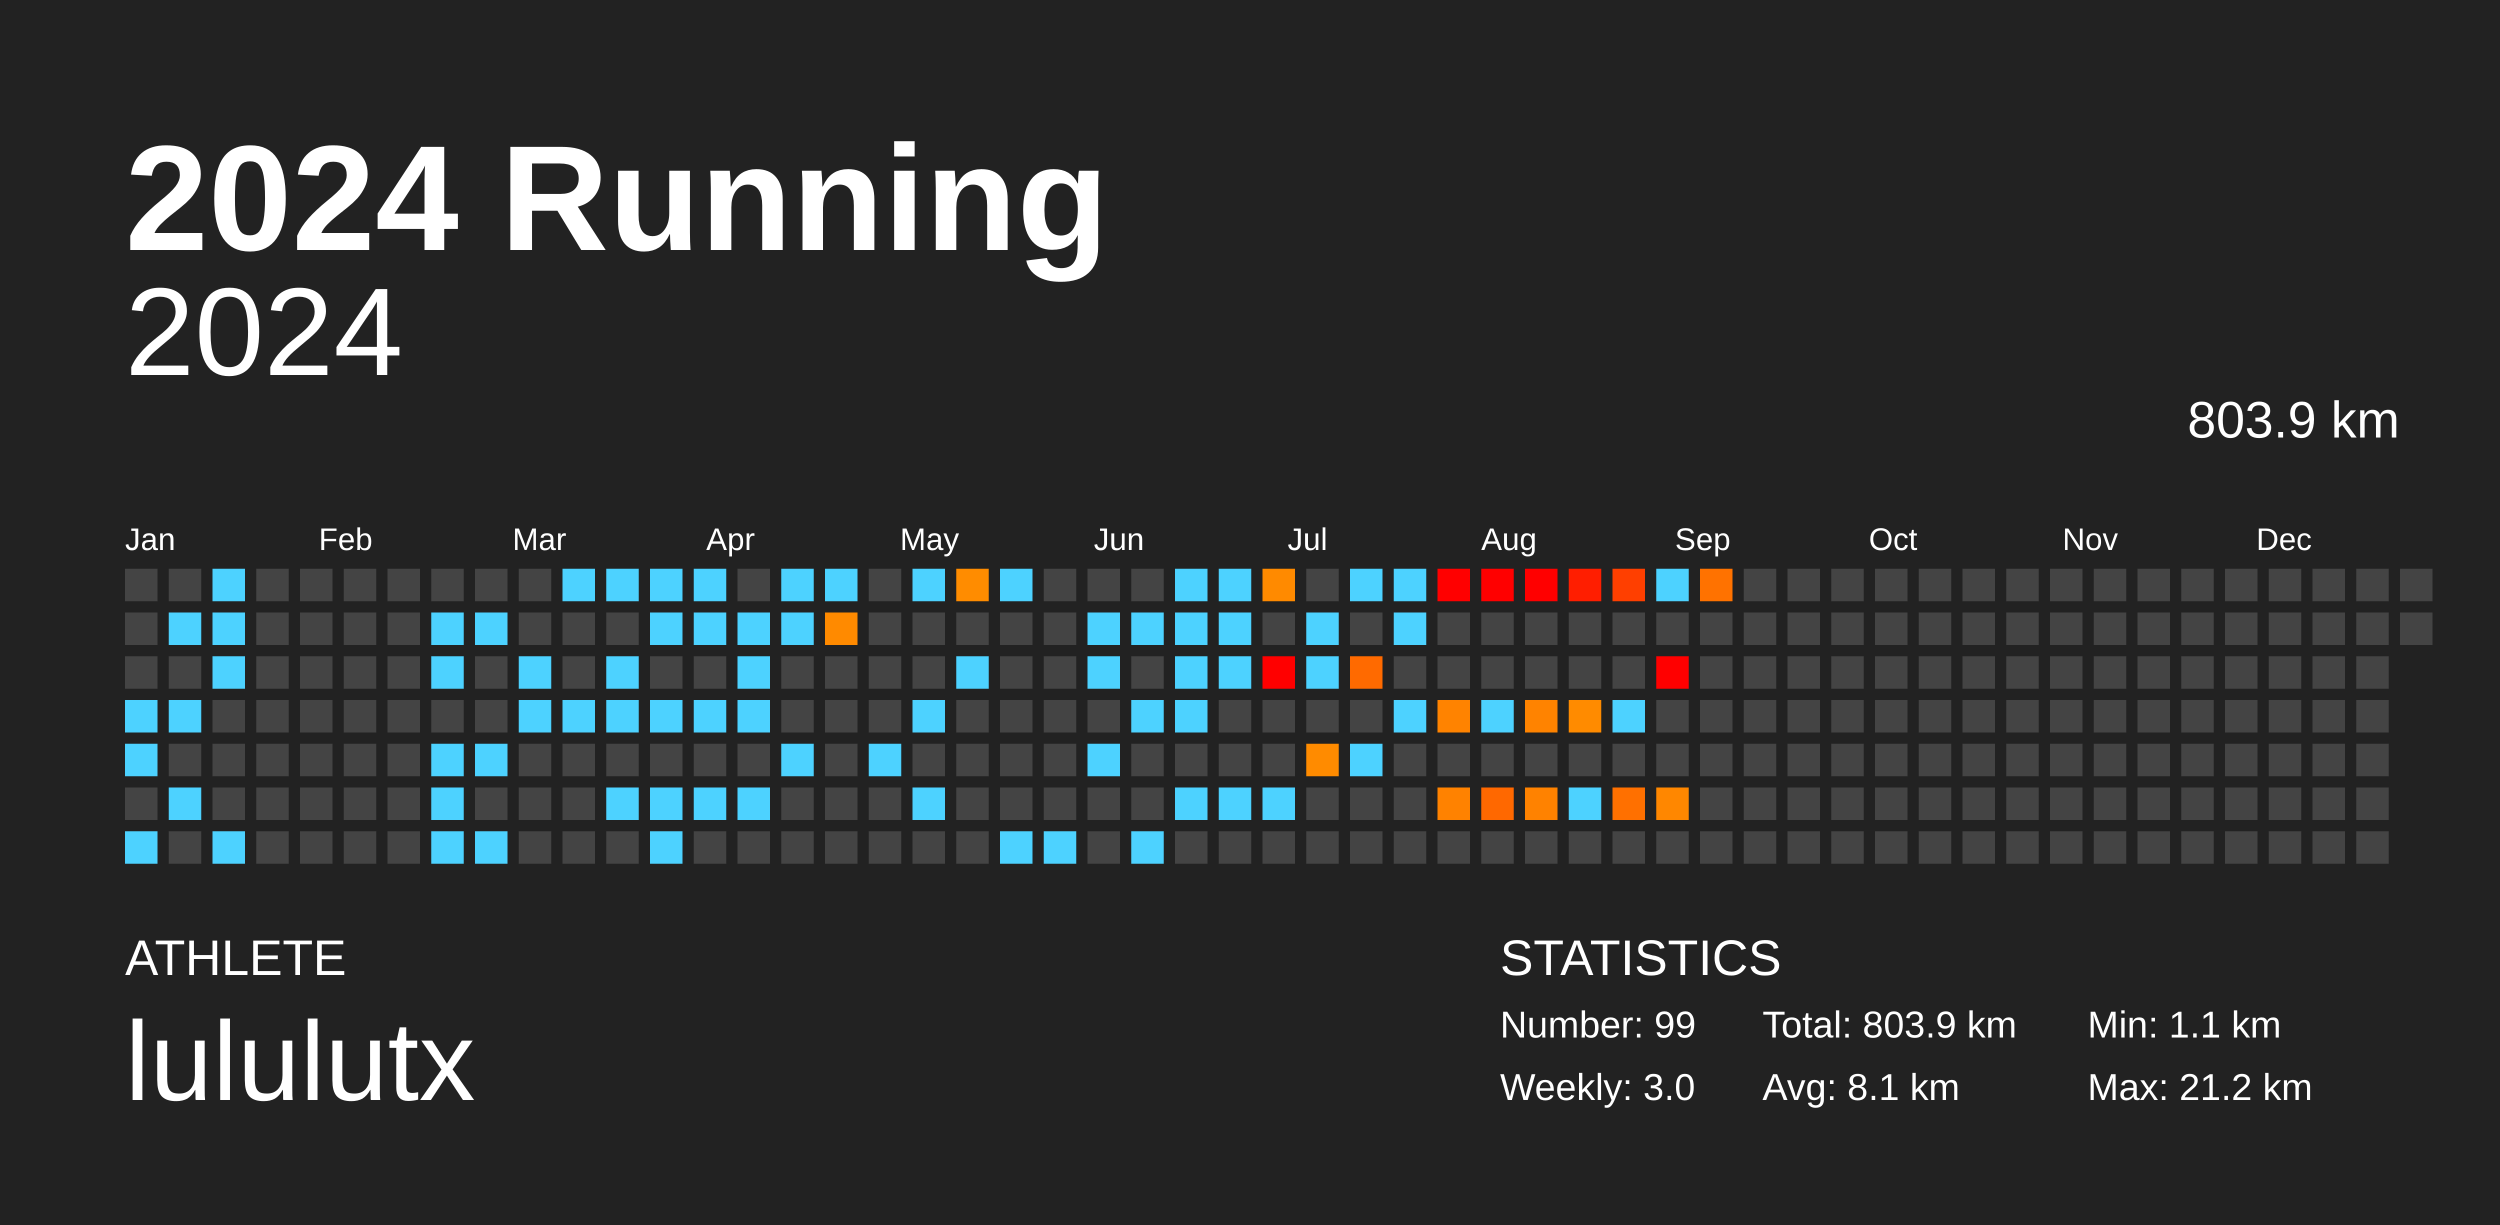
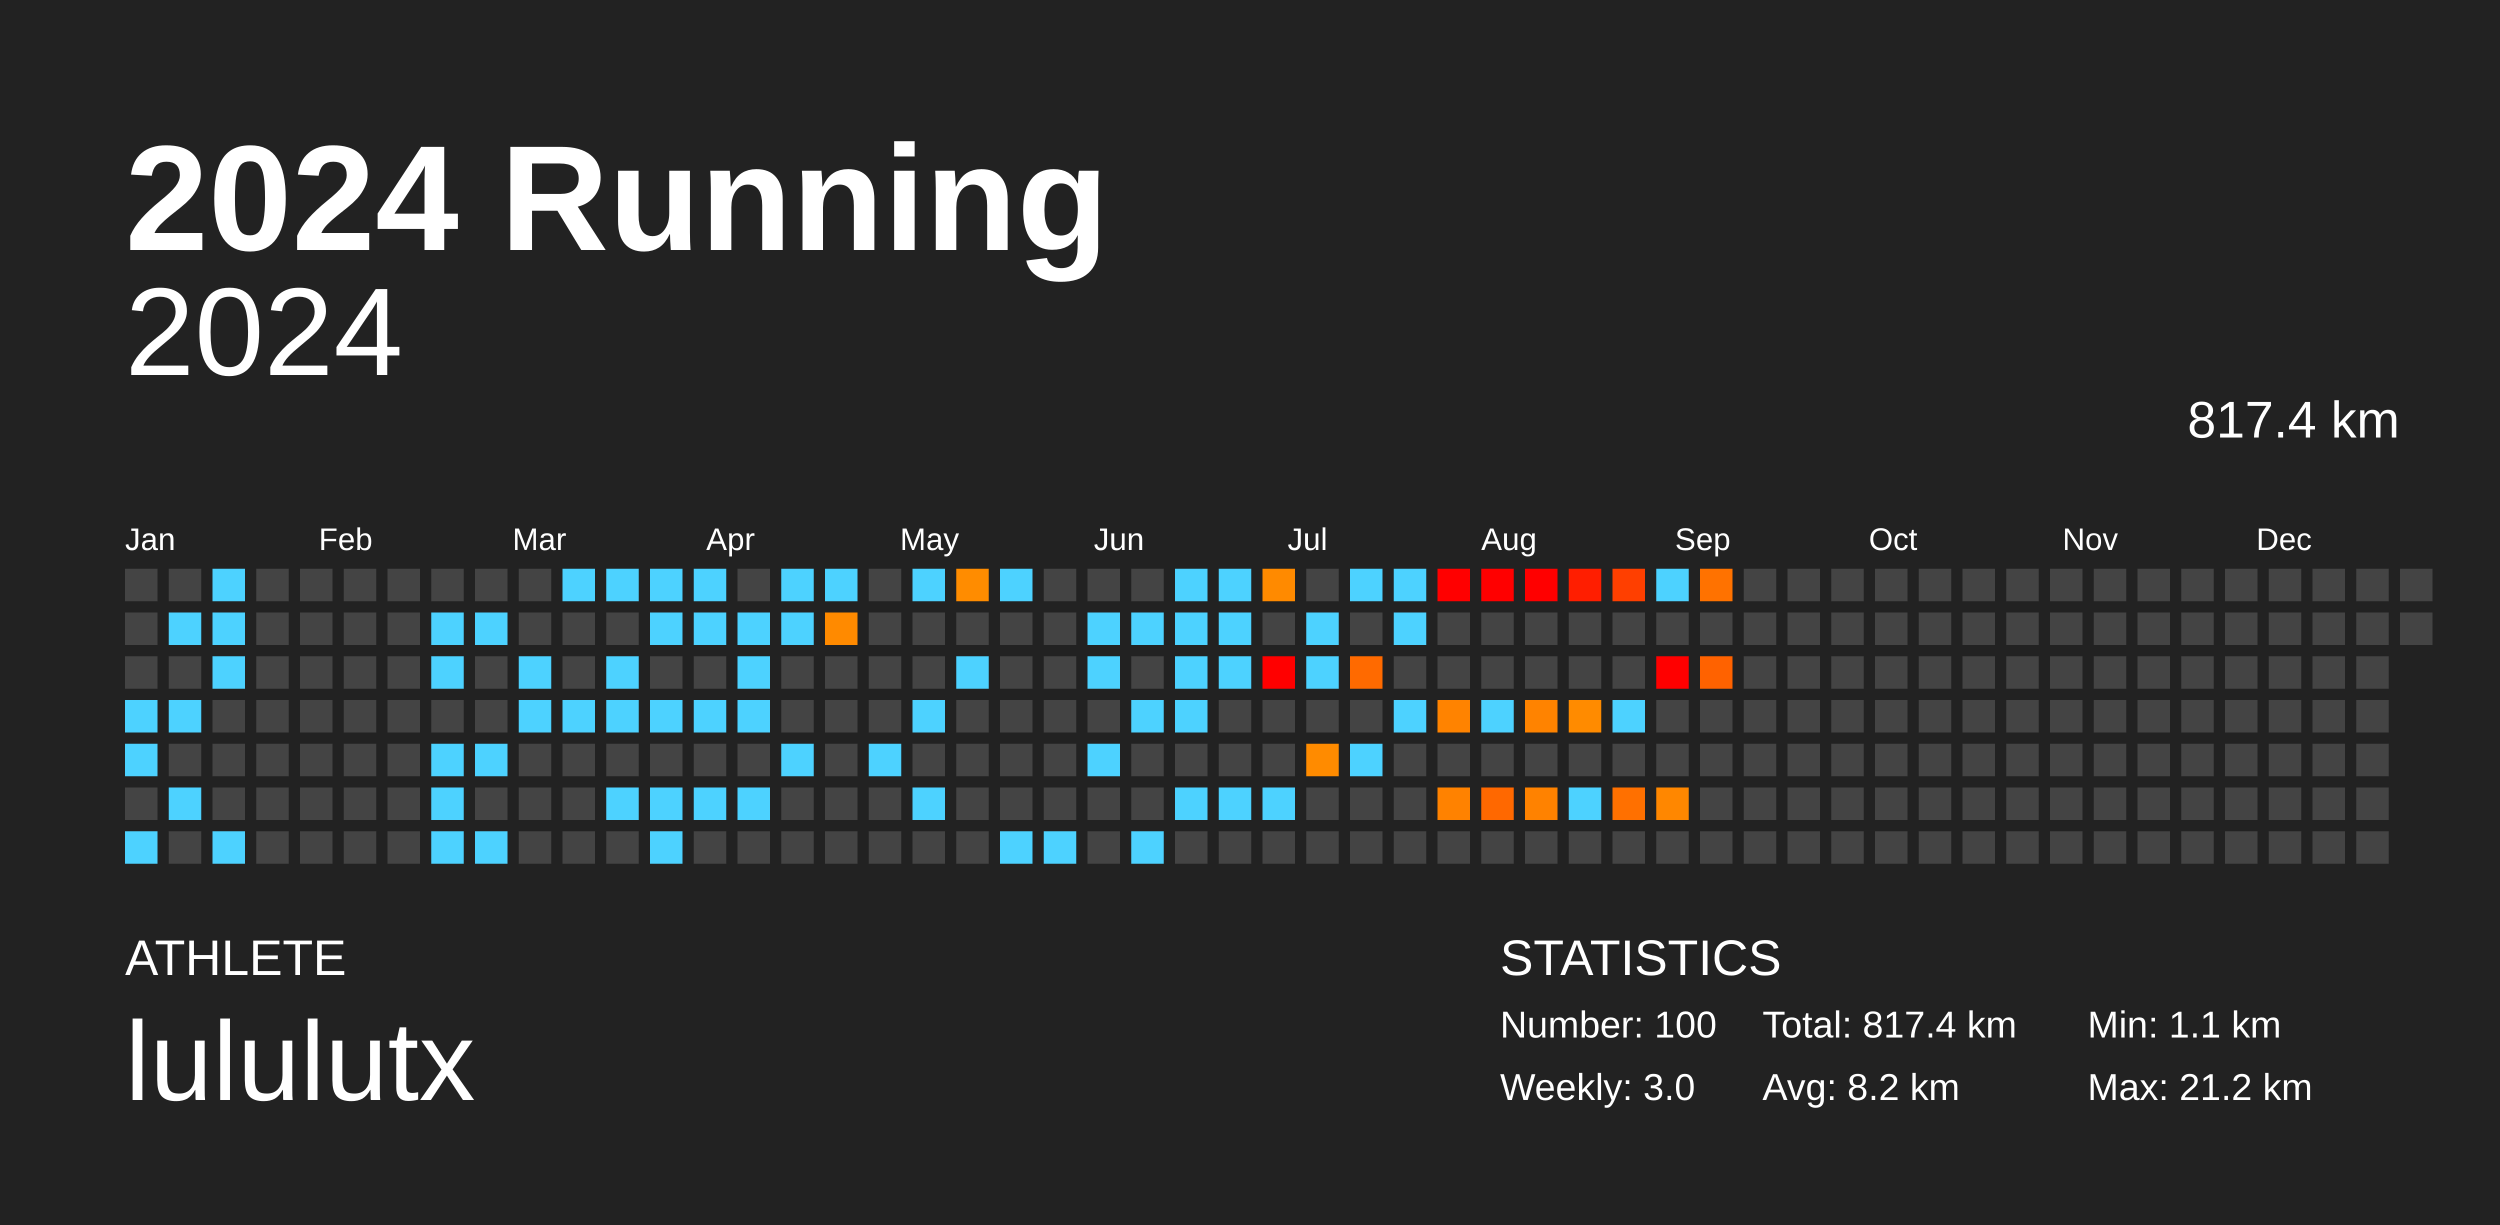
<svg xmlns="http://www.w3.org/2000/svg" baseProfile="full" height="98mm" version="1.1" viewBox="0,0,200,98" width="200mm">
  <defs />
  <rect fill="#222222" height="98" width="200" x="0" y="0" />
  <text fill="#FFFFFF" style="font-size:12px; font-family:Arial; font-weight:bold;" x="10" y="20">2024 Running</text>
  <text fill="#FFFFFF" style="font-size:4px; font-family:Arial" x="10" y="78">ATHLETE</text>
  <text fill="#FFFFFF" style="font-size:9px; font-family:Arial" x="10" y="88">lululutx</text>
  <text fill="#FFFFFF" style="font-size:4px; font-family:Arial" x="120" y="78">STATISTICS</text>
-   <text fill="#FFFFFF" style="font-size:3px; font-family:Arial" x="120" y="83">Number: 99</text>
+   <text fill="#FFFFFF" style="font-size:3px; font-family:Arial" x="120" y="83">Number: 100</text>
  <text fill="#FFFFFF" style="font-size:3px; font-family:Arial" x="120" y="88">Weekly: 3.0</text>
-   <text fill="#FFFFFF" style="font-size:3px; font-family:Arial" x="141" y="83">Total: 803.9 km</text>
-   <text fill="#FFFFFF" style="font-size:3px; font-family:Arial" x="141" y="88">Avg: 8.1 km</text>
+   <text fill="#FFFFFF" style="font-size:3px; font-family:Arial" x="141" y="83">Total: 817.4 km</text>
+   <text fill="#FFFFFF" style="font-size:3px; font-family:Arial" x="141" y="88">Avg: 8.2 km</text>
  <text fill="#FFFFFF" style="font-size:3px; font-family:Arial" x="167" y="83">Min: 1.1 km</text>
  <text fill="#FFFFFF" style="font-size:3px; font-family:Arial" x="167" y="88">Max: 21.2 km</text>
  <text alignment-baseline="hanging" fill="#FFFFFF" style="font-size:10.0px; font-family:Arial;" x="10" y="30">2024</text>
-   <text alignment-baseline="hanging" fill="#FFFFFF" style="font-size:4.125px; font-family:Arial;" x="175" y="35">803.9 km</text>
+   <text alignment-baseline="hanging" fill="#FFFFFF" style="font-size:4.125px; font-family:Arial;" x="175" y="35">817.4 km</text>
  <text fill="#FFFFFF" style="font-size:2.5px; font-family:Arial" x="10.0" y="44">Jan</text>
  <text fill="#FFFFFF" style="font-size:2.5px; font-family:Arial" x="25.5" y="44">Feb</text>
  <text fill="#FFFFFF" style="font-size:2.5px; font-family:Arial" x="41.0" y="44">Mar</text>
  <text fill="#FFFFFF" style="font-size:2.5px; font-family:Arial" x="56.5" y="44">Apr</text>
  <text fill="#FFFFFF" style="font-size:2.5px; font-family:Arial" x="72.0" y="44">May</text>
  <text fill="#FFFFFF" style="font-size:2.5px; font-family:Arial" x="87.5" y="44">Jun</text>
  <text fill="#FFFFFF" style="font-size:2.5px; font-family:Arial" x="103.0" y="44">Jul</text>
  <text fill="#FFFFFF" style="font-size:2.5px; font-family:Arial" x="118.5" y="44">Aug</text>
  <text fill="#FFFFFF" style="font-size:2.5px; font-family:Arial" x="134.0" y="44">Sep</text>
  <text fill="#FFFFFF" style="font-size:2.5px; font-family:Arial" x="149.5" y="44">Oct</text>
  <text fill="#FFFFFF" style="font-size:2.5px; font-family:Arial" x="165.0" y="44">Nov</text>
  <text fill="#FFFFFF" style="font-size:2.5px; font-family:Arial" x="180.5" y="44">Dec</text>
  <rect fill="#444444" height="2.6" width="2.6" x="10.0" y="45.5" />
  <rect fill="#444444" height="2.6" width="2.6" x="10.0" y="49.0" />
  <rect fill="#444444" height="2.6" width="2.6" x="10.0" y="52.5" />
  <rect fill="#4dd2ff" height="2.6" width="2.6" x="10.0" y="56.0" />
  <rect fill="#4dd2ff" height="2.6" width="2.6" x="10.0" y="59.5" />
  <rect fill="#444444" height="2.6" width="2.6" x="10.0" y="63.0" />
  <rect fill="#4dd2ff" height="2.6" width="2.6" x="10.0" y="66.5" />
  <rect fill="#444444" height="2.6" width="2.6" x="13.5" y="45.5" />
  <rect fill="#4dd2ff" height="2.6" width="2.6" x="13.5" y="49.0" />
  <rect fill="#444444" height="2.6" width="2.6" x="13.5" y="52.5" />
  <rect fill="#4dd2ff" height="2.6" width="2.6" x="13.5" y="56.0" />
  <rect fill="#444444" height="2.6" width="2.6" x="13.5" y="59.5" />
  <rect fill="#4dd2ff" height="2.6" width="2.6" x="13.5" y="63.0" />
  <rect fill="#444444" height="2.6" width="2.6" x="13.5" y="66.5" />
  <rect fill="#4dd2ff" height="2.6" width="2.6" x="17.0" y="45.5" />
  <rect fill="#4dd2ff" height="2.6" width="2.6" x="17.0" y="49.0" />
  <rect fill="#4dd2ff" height="2.6" width="2.6" x="17.0" y="52.5" />
  <rect fill="#444444" height="2.6" width="2.6" x="17.0" y="56.0" />
  <rect fill="#444444" height="2.6" width="2.6" x="17.0" y="59.5" />
  <rect fill="#444444" height="2.6" width="2.6" x="17.0" y="63.0" />
  <rect fill="#4dd2ff" height="2.6" width="2.6" x="17.0" y="66.5" />
  <rect fill="#444444" height="2.6" width="2.6" x="20.5" y="45.5" />
  <rect fill="#444444" height="2.6" width="2.6" x="20.5" y="49.0" />
  <rect fill="#444444" height="2.6" width="2.6" x="20.5" y="52.5" />
  <rect fill="#444444" height="2.6" width="2.6" x="20.5" y="56.0" />
  <rect fill="#444444" height="2.6" width="2.6" x="20.5" y="59.5" />
  <rect fill="#444444" height="2.6" width="2.6" x="20.5" y="63.0" />
  <rect fill="#444444" height="2.6" width="2.6" x="20.5" y="66.5" />
  <rect fill="#444444" height="2.6" width="2.6" x="24.0" y="45.5" />
  <rect fill="#444444" height="2.6" width="2.6" x="24.0" y="49.0" />
  <rect fill="#444444" height="2.6" width="2.6" x="24.0" y="52.5" />
  <rect fill="#444444" height="2.6" width="2.6" x="24.0" y="56.0" />
  <rect fill="#444444" height="2.6" width="2.6" x="24.0" y="59.5" />
  <rect fill="#444444" height="2.6" width="2.6" x="24.0" y="63.0" />
  <rect fill="#444444" height="2.6" width="2.6" x="24.0" y="66.5" />
  <rect fill="#444444" height="2.6" width="2.6" x="27.5" y="45.5" />
  <rect fill="#444444" height="2.6" width="2.6" x="27.5" y="49.0" />
  <rect fill="#444444" height="2.6" width="2.6" x="27.5" y="52.5" />
  <rect fill="#444444" height="2.6" width="2.6" x="27.5" y="56.0" />
  <rect fill="#444444" height="2.6" width="2.6" x="27.5" y="59.5" />
  <rect fill="#444444" height="2.6" width="2.6" x="27.5" y="63.0" />
  <rect fill="#444444" height="2.6" width="2.6" x="27.5" y="66.5" />
  <rect fill="#444444" height="2.6" width="2.6" x="31.0" y="45.5" />
  <rect fill="#444444" height="2.6" width="2.6" x="31.0" y="49.0" />
  <rect fill="#444444" height="2.6" width="2.6" x="31.0" y="52.5" />
  <rect fill="#444444" height="2.6" width="2.6" x="31.0" y="56.0" />
  <rect fill="#444444" height="2.6" width="2.6" x="31.0" y="59.5" />
  <rect fill="#444444" height="2.6" width="2.6" x="31.0" y="63.0" />
  <rect fill="#444444" height="2.6" width="2.6" x="31.0" y="66.5" />
  <rect fill="#444444" height="2.6" width="2.6" x="34.5" y="45.5" />
  <rect fill="#4dd2ff" height="2.6" width="2.6" x="34.5" y="49.0" />
  <rect fill="#4dd2ff" height="2.6" width="2.6" x="34.5" y="52.5" />
  <rect fill="#444444" height="2.6" width="2.6" x="34.5" y="56.0" />
  <rect fill="#4dd2ff" height="2.6" width="2.6" x="34.5" y="59.5" />
  <rect fill="#4dd2ff" height="2.6" width="2.6" x="34.5" y="63.0" />
  <rect fill="#4dd2ff" height="2.6" width="2.6" x="34.5" y="66.5" />
  <rect fill="#444444" height="2.6" width="2.6" x="38.0" y="45.5" />
  <rect fill="#4dd2ff" height="2.6" width="2.6" x="38.0" y="49.0" />
  <rect fill="#444444" height="2.6" width="2.6" x="38.0" y="52.5" />
  <rect fill="#444444" height="2.6" width="2.6" x="38.0" y="56.0" />
  <rect fill="#4dd2ff" height="2.6" width="2.6" x="38.0" y="59.5" />
  <rect fill="#444444" height="2.6" width="2.6" x="38.0" y="63.0" />
  <rect fill="#4dd2ff" height="2.6" width="2.6" x="38.0" y="66.5" />
  <rect fill="#444444" height="2.6" width="2.6" x="41.5" y="45.5" />
  <rect fill="#444444" height="2.6" width="2.6" x="41.5" y="49.0" />
  <rect fill="#4dd2ff" height="2.6" width="2.6" x="41.5" y="52.5" />
  <rect fill="#4dd2ff" height="2.6" width="2.6" x="41.5" y="56.0" />
  <rect fill="#444444" height="2.6" width="2.6" x="41.5" y="59.5" />
  <rect fill="#444444" height="2.6" width="2.6" x="41.5" y="63.0" />
  <rect fill="#444444" height="2.6" width="2.6" x="41.5" y="66.5" />
  <rect fill="#4dd2ff" height="2.6" width="2.6" x="45.0" y="45.5" />
  <rect fill="#444444" height="2.6" width="2.6" x="45.0" y="49.0" />
  <rect fill="#444444" height="2.6" width="2.6" x="45.0" y="52.5" />
  <rect fill="#4dd2ff" height="2.6" width="2.6" x="45.0" y="56.0" />
  <rect fill="#444444" height="2.6" width="2.6" x="45.0" y="59.5" />
  <rect fill="#444444" height="2.6" width="2.6" x="45.0" y="63.0" />
  <rect fill="#444444" height="2.6" width="2.6" x="45.0" y="66.5" />
  <rect fill="#4dd2ff" height="2.6" width="2.6" x="48.5" y="45.5" />
  <rect fill="#444444" height="2.6" width="2.6" x="48.5" y="49.0" />
  <rect fill="#4dd2ff" height="2.6" width="2.6" x="48.5" y="52.5" />
  <rect fill="#4dd2ff" height="2.6" width="2.6" x="48.5" y="56.0" />
  <rect fill="#444444" height="2.6" width="2.6" x="48.5" y="59.5" />
  <rect fill="#4dd2ff" height="2.6" width="2.6" x="48.5" y="63.0" />
  <rect fill="#444444" height="2.6" width="2.6" x="48.5" y="66.5" />
  <rect fill="#4dd2ff" height="2.6" width="2.6" x="52.0" y="45.5" />
  <rect fill="#4dd2ff" height="2.6" width="2.6" x="52.0" y="49.0" />
  <rect fill="#444444" height="2.6" width="2.6" x="52.0" y="52.5" />
  <rect fill="#4dd2ff" height="2.6" width="2.6" x="52.0" y="56.0" />
  <rect fill="#444444" height="2.6" width="2.6" x="52.0" y="59.5" />
  <rect fill="#4dd2ff" height="2.6" width="2.6" x="52.0" y="63.0" />
  <rect fill="#4dd2ff" height="2.6" width="2.6" x="52.0" y="66.5" />
  <rect fill="#4dd2ff" height="2.6" width="2.6" x="55.5" y="45.5" />
  <rect fill="#4dd2ff" height="2.6" width="2.6" x="55.5" y="49.0" />
  <rect fill="#444444" height="2.6" width="2.6" x="55.5" y="52.5" />
  <rect fill="#4dd2ff" height="2.6" width="2.6" x="55.5" y="56.0" />
  <rect fill="#444444" height="2.6" width="2.6" x="55.5" y="59.5" />
  <rect fill="#4dd2ff" height="2.6" width="2.6" x="55.5" y="63.0" />
  <rect fill="#444444" height="2.6" width="2.6" x="55.5" y="66.5" />
  <rect fill="#444444" height="2.6" width="2.6" x="59.0" y="45.5" />
  <rect fill="#4dd2ff" height="2.6" width="2.6" x="59.0" y="49.0" />
  <rect fill="#4dd2ff" height="2.6" width="2.6" x="59.0" y="52.5" />
  <rect fill="#4dd2ff" height="2.6" width="2.6" x="59.0" y="56.0" />
  <rect fill="#444444" height="2.6" width="2.6" x="59.0" y="59.5" />
  <rect fill="#4dd2ff" height="2.6" width="2.6" x="59.0" y="63.0" />
  <rect fill="#444444" height="2.6" width="2.6" x="59.0" y="66.5" />
  <rect fill="#4dd2ff" height="2.6" width="2.6" x="62.5" y="45.5" />
  <rect fill="#4dd2ff" height="2.6" width="2.6" x="62.5" y="49.0" />
  <rect fill="#444444" height="2.6" width="2.6" x="62.5" y="52.5" />
  <rect fill="#444444" height="2.6" width="2.6" x="62.5" y="56.0" />
  <rect fill="#4dd2ff" height="2.6" width="2.6" x="62.5" y="59.5" />
  <rect fill="#444444" height="2.6" width="2.6" x="62.5" y="63.0" />
  <rect fill="#444444" height="2.6" width="2.6" x="62.5" y="66.5" />
  <rect fill="#4dd2ff" height="2.6" width="2.6" x="66.0" y="45.5" />
  <rect fill="#ff8a00" height="2.6" width="2.6" x="66.0" y="49.0" />
  <rect fill="#444444" height="2.6" width="2.6" x="66.0" y="52.5" />
  <rect fill="#444444" height="2.6" width="2.6" x="66.0" y="56.0" />
  <rect fill="#444444" height="2.6" width="2.6" x="66.0" y="59.5" />
  <rect fill="#444444" height="2.6" width="2.6" x="66.0" y="63.0" />
  <rect fill="#444444" height="2.6" width="2.6" x="66.0" y="66.5" />
  <rect fill="#444444" height="2.6" width="2.6" x="69.5" y="45.5" />
  <rect fill="#444444" height="2.6" width="2.6" x="69.5" y="49.0" />
  <rect fill="#444444" height="2.6" width="2.6" x="69.5" y="52.5" />
  <rect fill="#444444" height="2.6" width="2.6" x="69.5" y="56.0" />
  <rect fill="#4dd2ff" height="2.6" width="2.6" x="69.5" y="59.5" />
  <rect fill="#444444" height="2.6" width="2.6" x="69.5" y="63.0" />
  <rect fill="#444444" height="2.6" width="2.6" x="69.5" y="66.5" />
  <rect fill="#4dd2ff" height="2.6" width="2.6" x="73.0" y="45.5" />
  <rect fill="#444444" height="2.6" width="2.6" x="73.0" y="49.0" />
  <rect fill="#444444" height="2.6" width="2.6" x="73.0" y="52.5" />
  <rect fill="#4dd2ff" height="2.6" width="2.6" x="73.0" y="56.0" />
  <rect fill="#444444" height="2.6" width="2.6" x="73.0" y="59.5" />
  <rect fill="#4dd2ff" height="2.6" width="2.6" x="73.0" y="63.0" />
  <rect fill="#444444" height="2.6" width="2.6" x="73.0" y="66.5" />
  <rect fill="#ff8c00" height="2.6" width="2.6" x="76.5" y="45.5" />
  <rect fill="#444444" height="2.6" width="2.6" x="76.5" y="49.0" />
  <rect fill="#4dd2ff" height="2.6" width="2.6" x="76.5" y="52.5" />
  <rect fill="#444444" height="2.6" width="2.6" x="76.5" y="56.0" />
  <rect fill="#444444" height="2.6" width="2.6" x="76.5" y="59.5" />
  <rect fill="#444444" height="2.6" width="2.6" x="76.5" y="63.0" />
  <rect fill="#444444" height="2.6" width="2.6" x="76.5" y="66.5" />
  <rect fill="#4dd2ff" height="2.6" width="2.6" x="80.0" y="45.5" />
  <rect fill="#444444" height="2.6" width="2.6" x="80.0" y="49.0" />
  <rect fill="#444444" height="2.6" width="2.6" x="80.0" y="52.5" />
  <rect fill="#444444" height="2.6" width="2.6" x="80.0" y="56.0" />
  <rect fill="#444444" height="2.6" width="2.6" x="80.0" y="59.5" />
  <rect fill="#444444" height="2.6" width="2.6" x="80.0" y="63.0" />
  <rect fill="#4dd2ff" height="2.6" width="2.6" x="80.0" y="66.5" />
  <rect fill="#444444" height="2.6" width="2.6" x="83.5" y="45.5" />
  <rect fill="#444444" height="2.6" width="2.6" x="83.5" y="49.0" />
  <rect fill="#444444" height="2.6" width="2.6" x="83.5" y="52.5" />
  <rect fill="#444444" height="2.6" width="2.6" x="83.5" y="56.0" />
  <rect fill="#444444" height="2.6" width="2.6" x="83.5" y="59.5" />
  <rect fill="#444444" height="2.6" width="2.6" x="83.5" y="63.0" />
  <rect fill="#4dd2ff" height="2.6" width="2.6" x="83.5" y="66.5" />
  <rect fill="#444444" height="2.6" width="2.6" x="87.0" y="45.5" />
  <rect fill="#4dd2ff" height="2.6" width="2.6" x="87.0" y="49.0" />
  <rect fill="#4dd2ff" height="2.6" width="2.6" x="87.0" y="52.5" />
  <rect fill="#444444" height="2.6" width="2.6" x="87.0" y="56.0" />
  <rect fill="#4dd2ff" height="2.6" width="2.6" x="87.0" y="59.5" />
  <rect fill="#444444" height="2.6" width="2.6" x="87.0" y="63.0" />
  <rect fill="#444444" height="2.6" width="2.6" x="87.0" y="66.5" />
  <rect fill="#444444" height="2.6" width="2.6" x="90.5" y="45.5" />
  <rect fill="#4dd2ff" height="2.6" width="2.6" x="90.5" y="49.0" />
  <rect fill="#444444" height="2.6" width="2.6" x="90.5" y="52.5" />
  <rect fill="#4dd2ff" height="2.6" width="2.6" x="90.5" y="56.0" />
  <rect fill="#444444" height="2.6" width="2.6" x="90.5" y="59.5" />
  <rect fill="#444444" height="2.6" width="2.6" x="90.5" y="63.0" />
  <rect fill="#4dd2ff" height="2.6" width="2.6" x="90.5" y="66.5" />
  <rect fill="#4dd2ff" height="2.6" width="2.6" x="94.0" y="45.5" />
  <rect fill="#4dd2ff" height="2.6" width="2.6" x="94.0" y="49.0" />
  <rect fill="#4dd2ff" height="2.6" width="2.6" x="94.0" y="52.5" />
  <rect fill="#4dd2ff" height="2.6" width="2.6" x="94.0" y="56.0" />
  <rect fill="#444444" height="2.6" width="2.6" x="94.0" y="59.5" />
  <rect fill="#4dd2ff" height="2.6" width="2.6" x="94.0" y="63.0" />
  <rect fill="#444444" height="2.6" width="2.6" x="94.0" y="66.5" />
  <rect fill="#4dd2ff" height="2.6" width="2.6" x="97.5" y="45.5" />
  <rect fill="#4dd2ff" height="2.6" width="2.6" x="97.5" y="49.0" />
  <rect fill="#4dd2ff" height="2.6" width="2.6" x="97.5" y="52.5" />
  <rect fill="#444444" height="2.6" width="2.6" x="97.5" y="56.0" />
  <rect fill="#444444" height="2.6" width="2.6" x="97.5" y="59.5" />
  <rect fill="#4dd2ff" height="2.6" width="2.6" x="97.5" y="63.0" />
  <rect fill="#444444" height="2.6" width="2.6" x="97.5" y="66.5" />
  <rect fill="#ff8a00" height="2.6" width="2.6" x="101.0" y="45.5" />
  <rect fill="#444444" height="2.6" width="2.6" x="101.0" y="49.0" />
  <rect fill="red" height="2.6" width="2.6" x="101.0" y="52.5" />
  <rect fill="#444444" height="2.6" width="2.6" x="101.0" y="56.0" />
  <rect fill="#444444" height="2.6" width="2.6" x="101.0" y="59.5" />
  <rect fill="#4dd2ff" height="2.6" width="2.6" x="101.0" y="63.0" />
  <rect fill="#444444" height="2.6" width="2.6" x="101.0" y="66.5" />
  <rect fill="#444444" height="2.6" width="2.6" x="104.5" y="45.5" />
  <rect fill="#4dd2ff" height="2.6" width="2.6" x="104.5" y="49.0" />
  <rect fill="#4dd2ff" height="2.6" width="2.6" x="104.5" y="52.5" />
  <rect fill="#444444" height="2.6" width="2.6" x="104.5" y="56.0" />
  <rect fill="#ff8b00" height="2.6" width="2.6" x="104.5" y="59.5" />
  <rect fill="#444444" height="2.6" width="2.6" x="104.5" y="63.0" />
  <rect fill="#444444" height="2.6" width="2.6" x="104.5" y="66.5" />
  <rect fill="#4dd2ff" height="2.6" width="2.6" x="108.0" y="45.5" />
  <rect fill="#444444" height="2.6" width="2.6" x="108.0" y="49.0" />
  <rect fill="#ff6a00" height="2.6" width="2.6" x="108.0" y="52.5" />
  <rect fill="#444444" height="2.6" width="2.6" x="108.0" y="56.0" />
  <rect fill="#4dd2ff" height="2.6" width="2.6" x="108.0" y="59.5" />
  <rect fill="#444444" height="2.6" width="2.6" x="108.0" y="63.0" />
  <rect fill="#444444" height="2.6" width="2.6" x="108.0" y="66.5" />
  <rect fill="#4dd2ff" height="2.6" width="2.6" x="111.5" y="45.5" />
  <rect fill="#4dd2ff" height="2.6" width="2.6" x="111.5" y="49.0" />
  <rect fill="#444444" height="2.6" width="2.6" x="111.5" y="52.5" />
  <rect fill="#4dd2ff" height="2.6" width="2.6" x="111.5" y="56.0" />
  <rect fill="#444444" height="2.6" width="2.6" x="111.5" y="59.5" />
  <rect fill="#444444" height="2.6" width="2.6" x="111.5" y="63.0" />
  <rect fill="#444444" height="2.6" width="2.6" x="111.5" y="66.5" />
  <rect fill="red" height="2.6" width="2.6" x="115.0" y="45.5" />
  <rect fill="#444444" height="2.6" width="2.6" x="115.0" y="49.0" />
  <rect fill="#444444" height="2.6" width="2.6" x="115.0" y="52.5" />
  <rect fill="#ff8300" height="2.6" width="2.6" x="115.0" y="56.0" />
  <rect fill="#444444" height="2.6" width="2.6" x="115.0" y="59.5" />
  <rect fill="#ff8200" height="2.6" width="2.6" x="115.0" y="63.0" />
  <rect fill="#444444" height="2.6" width="2.6" x="115.0" y="66.5" />
  <rect fill="red" height="2.6" width="2.6" x="118.5" y="45.5" />
  <rect fill="#444444" height="2.6" width="2.6" x="118.5" y="49.0" />
  <rect fill="#444444" height="2.6" width="2.6" x="118.5" y="52.5" />
  <rect fill="#4dd2ff" height="2.6" width="2.6" x="118.5" y="56.0" />
  <rect fill="#444444" height="2.6" width="2.6" x="118.5" y="59.5" />
  <rect fill="#ff6800" height="2.6" width="2.6" x="118.5" y="63.0" />
  <rect fill="#444444" height="2.6" width="2.6" x="118.5" y="66.5" />
  <rect fill="red" height="2.6" width="2.6" x="122.0" y="45.5" />
  <rect fill="#444444" height="2.6" width="2.6" x="122.0" y="49.0" />
  <rect fill="#444444" height="2.6" width="2.6" x="122.0" y="52.5" />
  <rect fill="#ff8300" height="2.6" width="2.6" x="122.0" y="56.0" />
  <rect fill="#444444" height="2.6" width="2.6" x="122.0" y="59.5" />
  <rect fill="#ff8200" height="2.6" width="2.6" x="122.0" y="63.0" />
  <rect fill="#444444" height="2.6" width="2.6" x="122.0" y="66.5" />
  <rect fill="#ff1e00" height="2.6" width="2.6" x="125.5" y="45.5" />
  <rect fill="#444444" height="2.6" width="2.6" x="125.5" y="49.0" />
  <rect fill="#444444" height="2.6" width="2.6" x="125.5" y="52.5" />
  <rect fill="#ff8b00" height="2.6" width="2.6" x="125.5" y="56.0" />
  <rect fill="#444444" height="2.6" width="2.6" x="125.5" y="59.5" />
  <rect fill="#4dd2ff" height="2.6" width="2.6" x="125.5" y="63.0" />
  <rect fill="#444444" height="2.6" width="2.6" x="125.5" y="66.5" />
  <rect fill="#ff3f00" height="2.6" width="2.6" x="129.0" y="45.5" />
  <rect fill="#444444" height="2.6" width="2.6" x="129.0" y="49.0" />
  <rect fill="#444444" height="2.6" width="2.6" x="129.0" y="52.5" />
  <rect fill="#4dd2ff" height="2.6" width="2.6" x="129.0" y="56.0" />
  <rect fill="#444444" height="2.6" width="2.6" x="129.0" y="59.5" />
  <rect fill="#ff7000" height="2.6" width="2.6" x="129.0" y="63.0" />
  <rect fill="#444444" height="2.6" width="2.6" x="129.0" y="66.5" />
  <rect fill="#4dd2ff" height="2.6" width="2.6" x="132.5" y="45.5" />
  <rect fill="#444444" height="2.6" width="2.6" x="132.5" y="49.0" />
  <rect fill="red" height="2.6" width="2.6" x="132.5" y="52.5" />
  <rect fill="#444444" height="2.6" width="2.6" x="132.5" y="56.0" />
  <rect fill="#444444" height="2.6" width="2.6" x="132.5" y="59.5" />
  <rect fill="#ff8700" height="2.6" width="2.6" x="132.5" y="63.0" />
  <rect fill="#444444" height="2.6" width="2.6" x="132.5" y="66.5" />
  <rect fill="#ff7200" height="2.6" width="2.6" x="136.0" y="45.5" />
  <rect fill="#444444" height="2.6" width="2.6" x="136.0" y="49.0" />
-   <rect fill="#444444" height="2.6" width="2.6" x="136.0" y="52.5" />
+   <rect fill="#ff6200" height="2.6" width="2.6" x="136.0" y="52.5" />
  <rect fill="#444444" height="2.6" width="2.6" x="136.0" y="56.0" />
  <rect fill="#444444" height="2.6" width="2.6" x="136.0" y="59.5" />
  <rect fill="#444444" height="2.6" width="2.6" x="136.0" y="63.0" />
  <rect fill="#444444" height="2.6" width="2.6" x="136.0" y="66.5" />
  <rect fill="#444444" height="2.6" width="2.6" x="139.5" y="45.5" />
  <rect fill="#444444" height="2.6" width="2.6" x="139.5" y="49.0" />
  <rect fill="#444444" height="2.6" width="2.6" x="139.5" y="52.5" />
  <rect fill="#444444" height="2.6" width="2.6" x="139.5" y="56.0" />
  <rect fill="#444444" height="2.6" width="2.6" x="139.5" y="59.5" />
  <rect fill="#444444" height="2.6" width="2.6" x="139.5" y="63.0" />
  <rect fill="#444444" height="2.6" width="2.6" x="139.5" y="66.5" />
  <rect fill="#444444" height="2.6" width="2.6" x="143.0" y="45.5" />
  <rect fill="#444444" height="2.6" width="2.6" x="143.0" y="49.0" />
  <rect fill="#444444" height="2.6" width="2.6" x="143.0" y="52.5" />
  <rect fill="#444444" height="2.6" width="2.6" x="143.0" y="56.0" />
  <rect fill="#444444" height="2.6" width="2.6" x="143.0" y="59.5" />
  <rect fill="#444444" height="2.6" width="2.6" x="143.0" y="63.0" />
  <rect fill="#444444" height="2.6" width="2.6" x="143.0" y="66.5" />
  <rect fill="#444444" height="2.6" width="2.6" x="146.5" y="45.5" />
  <rect fill="#444444" height="2.6" width="2.6" x="146.5" y="49.0" />
  <rect fill="#444444" height="2.6" width="2.6" x="146.5" y="52.5" />
  <rect fill="#444444" height="2.6" width="2.6" x="146.5" y="56.0" />
  <rect fill="#444444" height="2.6" width="2.6" x="146.5" y="59.5" />
  <rect fill="#444444" height="2.6" width="2.6" x="146.5" y="63.0" />
  <rect fill="#444444" height="2.6" width="2.6" x="146.5" y="66.5" />
  <rect fill="#444444" height="2.6" width="2.6" x="150.0" y="45.5" />
  <rect fill="#444444" height="2.6" width="2.6" x="150.0" y="49.0" />
  <rect fill="#444444" height="2.6" width="2.6" x="150.0" y="52.5" />
  <rect fill="#444444" height="2.6" width="2.6" x="150.0" y="56.0" />
  <rect fill="#444444" height="2.6" width="2.6" x="150.0" y="59.5" />
  <rect fill="#444444" height="2.6" width="2.6" x="150.0" y="63.0" />
  <rect fill="#444444" height="2.6" width="2.6" x="150.0" y="66.5" />
  <rect fill="#444444" height="2.6" width="2.6" x="153.5" y="45.5" />
  <rect fill="#444444" height="2.6" width="2.6" x="153.5" y="49.0" />
  <rect fill="#444444" height="2.6" width="2.6" x="153.5" y="52.5" />
  <rect fill="#444444" height="2.6" width="2.6" x="153.5" y="56.0" />
  <rect fill="#444444" height="2.6" width="2.6" x="153.5" y="59.5" />
  <rect fill="#444444" height="2.6" width="2.6" x="153.5" y="63.0" />
  <rect fill="#444444" height="2.6" width="2.6" x="153.5" y="66.5" />
  <rect fill="#444444" height="2.6" width="2.6" x="157.0" y="45.5" />
  <rect fill="#444444" height="2.6" width="2.6" x="157.0" y="49.0" />
  <rect fill="#444444" height="2.6" width="2.6" x="157.0" y="52.5" />
  <rect fill="#444444" height="2.6" width="2.6" x="157.0" y="56.0" />
  <rect fill="#444444" height="2.6" width="2.6" x="157.0" y="59.5" />
  <rect fill="#444444" height="2.6" width="2.6" x="157.0" y="63.0" />
  <rect fill="#444444" height="2.6" width="2.6" x="157.0" y="66.5" />
  <rect fill="#444444" height="2.6" width="2.6" x="160.5" y="45.5" />
  <rect fill="#444444" height="2.6" width="2.6" x="160.5" y="49.0" />
  <rect fill="#444444" height="2.6" width="2.6" x="160.5" y="52.5" />
  <rect fill="#444444" height="2.6" width="2.6" x="160.5" y="56.0" />
  <rect fill="#444444" height="2.6" width="2.6" x="160.5" y="59.5" />
  <rect fill="#444444" height="2.6" width="2.6" x="160.5" y="63.0" />
  <rect fill="#444444" height="2.6" width="2.6" x="160.5" y="66.5" />
  <rect fill="#444444" height="2.6" width="2.6" x="164.0" y="45.5" />
  <rect fill="#444444" height="2.6" width="2.6" x="164.0" y="49.0" />
  <rect fill="#444444" height="2.6" width="2.6" x="164.0" y="52.5" />
  <rect fill="#444444" height="2.6" width="2.6" x="164.0" y="56.0" />
  <rect fill="#444444" height="2.6" width="2.6" x="164.0" y="59.5" />
  <rect fill="#444444" height="2.6" width="2.6" x="164.0" y="63.0" />
  <rect fill="#444444" height="2.6" width="2.6" x="164.0" y="66.5" />
  <rect fill="#444444" height="2.6" width="2.6" x="167.5" y="45.5" />
  <rect fill="#444444" height="2.6" width="2.6" x="167.5" y="49.0" />
  <rect fill="#444444" height="2.6" width="2.6" x="167.5" y="52.5" />
  <rect fill="#444444" height="2.6" width="2.6" x="167.5" y="56.0" />
  <rect fill="#444444" height="2.6" width="2.6" x="167.5" y="59.5" />
  <rect fill="#444444" height="2.6" width="2.6" x="167.5" y="63.0" />
  <rect fill="#444444" height="2.6" width="2.6" x="167.5" y="66.5" />
  <rect fill="#444444" height="2.6" width="2.6" x="171.0" y="45.5" />
  <rect fill="#444444" height="2.6" width="2.6" x="171.0" y="49.0" />
  <rect fill="#444444" height="2.6" width="2.6" x="171.0" y="52.5" />
  <rect fill="#444444" height="2.6" width="2.6" x="171.0" y="56.0" />
  <rect fill="#444444" height="2.6" width="2.6" x="171.0" y="59.5" />
  <rect fill="#444444" height="2.6" width="2.6" x="171.0" y="63.0" />
  <rect fill="#444444" height="2.6" width="2.6" x="171.0" y="66.5" />
  <rect fill="#444444" height="2.6" width="2.6" x="174.5" y="45.5" />
  <rect fill="#444444" height="2.6" width="2.6" x="174.5" y="49.0" />
  <rect fill="#444444" height="2.6" width="2.6" x="174.5" y="52.5" />
  <rect fill="#444444" height="2.6" width="2.6" x="174.5" y="56.0" />
  <rect fill="#444444" height="2.6" width="2.6" x="174.5" y="59.5" />
  <rect fill="#444444" height="2.6" width="2.6" x="174.5" y="63.0" />
  <rect fill="#444444" height="2.6" width="2.6" x="174.5" y="66.5" />
  <rect fill="#444444" height="2.6" width="2.6" x="178.0" y="45.5" />
  <rect fill="#444444" height="2.6" width="2.6" x="178.0" y="49.0" />
  <rect fill="#444444" height="2.6" width="2.6" x="178.0" y="52.5" />
  <rect fill="#444444" height="2.6" width="2.6" x="178.0" y="56.0" />
  <rect fill="#444444" height="2.6" width="2.6" x="178.0" y="59.5" />
  <rect fill="#444444" height="2.6" width="2.6" x="178.0" y="63.0" />
  <rect fill="#444444" height="2.6" width="2.6" x="178.0" y="66.5" />
  <rect fill="#444444" height="2.6" width="2.6" x="181.5" y="45.5" />
  <rect fill="#444444" height="2.6" width="2.6" x="181.5" y="49.0" />
  <rect fill="#444444" height="2.6" width="2.6" x="181.5" y="52.5" />
  <rect fill="#444444" height="2.6" width="2.6" x="181.5" y="56.0" />
  <rect fill="#444444" height="2.6" width="2.6" x="181.5" y="59.5" />
  <rect fill="#444444" height="2.6" width="2.6" x="181.5" y="63.0" />
  <rect fill="#444444" height="2.6" width="2.6" x="181.5" y="66.5" />
  <rect fill="#444444" height="2.6" width="2.6" x="185.0" y="45.5" />
  <rect fill="#444444" height="2.6" width="2.6" x="185.0" y="49.0" />
  <rect fill="#444444" height="2.6" width="2.6" x="185.0" y="52.5" />
  <rect fill="#444444" height="2.6" width="2.6" x="185.0" y="56.0" />
  <rect fill="#444444" height="2.6" width="2.6" x="185.0" y="59.5" />
  <rect fill="#444444" height="2.6" width="2.6" x="185.0" y="63.0" />
  <rect fill="#444444" height="2.6" width="2.6" x="185.0" y="66.5" />
  <rect fill="#444444" height="2.6" width="2.6" x="188.5" y="45.5" />
  <rect fill="#444444" height="2.6" width="2.6" x="188.5" y="49.0" />
  <rect fill="#444444" height="2.6" width="2.6" x="188.5" y="52.5" />
  <rect fill="#444444" height="2.6" width="2.6" x="188.5" y="56.0" />
  <rect fill="#444444" height="2.6" width="2.6" x="188.5" y="59.5" />
  <rect fill="#444444" height="2.6" width="2.6" x="188.5" y="63.0" />
  <rect fill="#444444" height="2.6" width="2.6" x="188.5" y="66.5" />
  <rect fill="#444444" height="2.6" width="2.6" x="192.0" y="45.5" />
  <rect fill="#444444" height="2.6" width="2.6" x="192.0" y="49.0" />
</svg>
